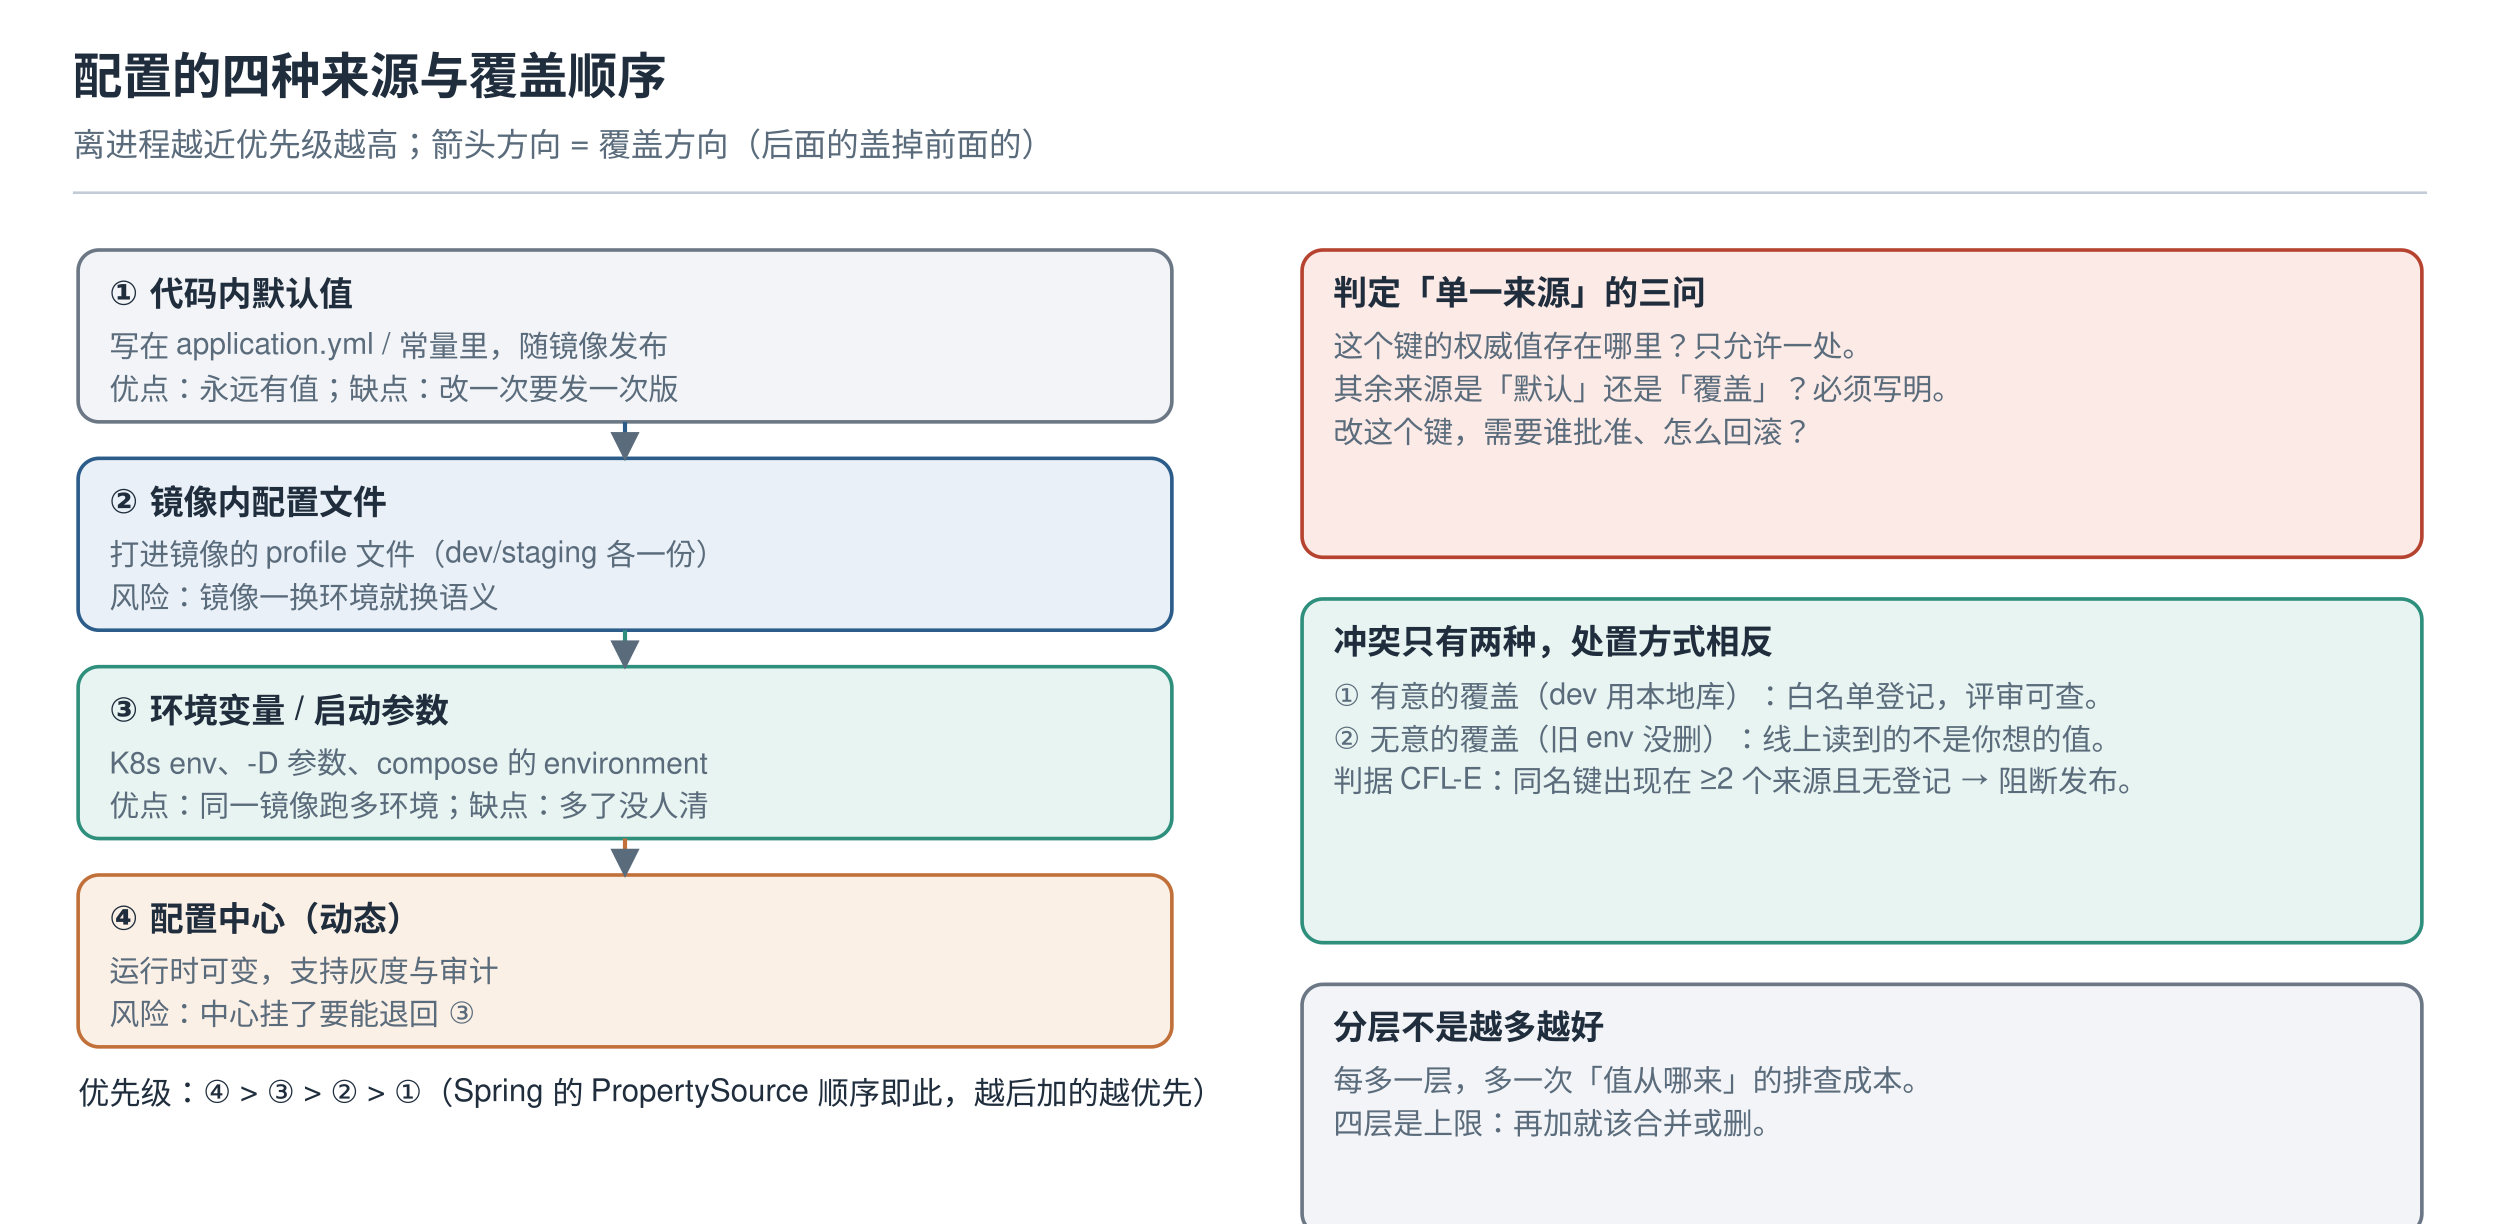
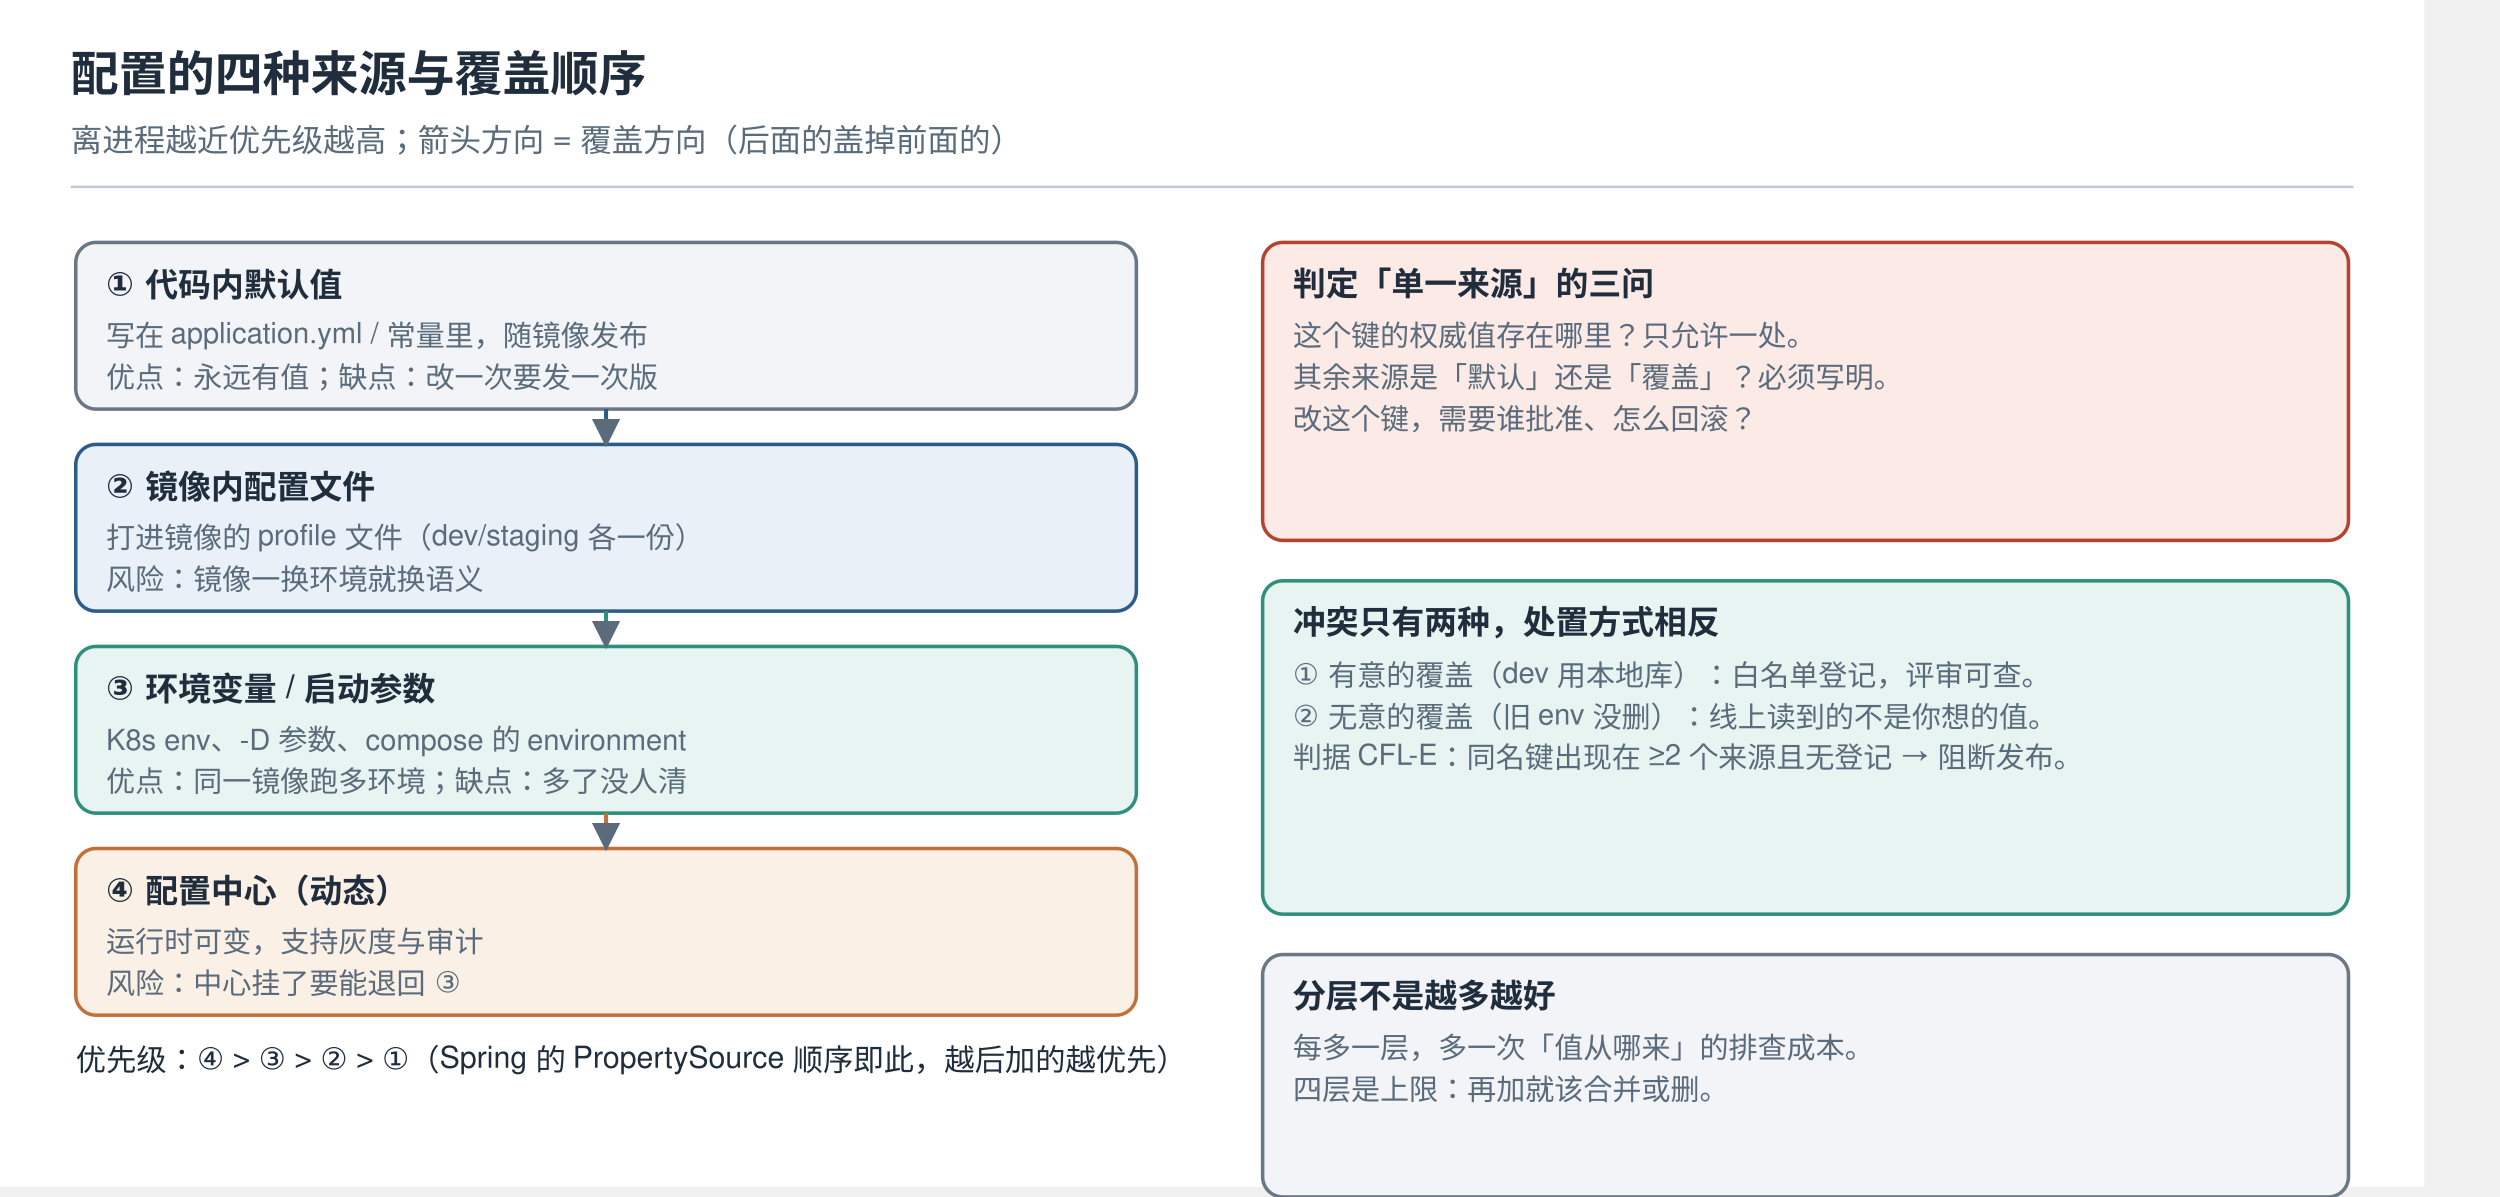
- <svg xmlns="http://www.w3.org/2000/svg" viewBox="0 0 960 470" width="960" height="470" font-family="Helvetica,Arial,PingFang SC,Microsoft YaHei,sans-serif">
+ <svg xmlns="http://www.w3.org/2000/svg" viewBox="0 0 990 474" width="990" height="474" font-family="Helvetica,Arial,PingFang SC,Microsoft YaHei,sans-serif">
  <defs>
    <marker id="ah" viewBox="0 0 10 10" refX="9" refY="5" markerWidth="7" markerHeight="7" orient="auto-start-reverse">
      <path d="M 0 0 L 10 5 L 0 10 z" fill="#5a6b7b" />
    </marker>
  </defs>
  <rect x="0" y="0" width="960" height="470" fill="#ffffff" />
  <text x="28" y="36" font-size="19" font-weight="700" fill="#1f2d3d">配置的四种来源与覆盖顺序</text>
  <text x="28" y="60" font-size="12.5" fill="#5a6b7b">离进程越近优先级越高；箭头方向 = 覆盖方向（后面的盖掉前面的）</text>
  <line x1="28" y1="74" x2="932" y2="74" stroke="#c3ccd6" stroke-width="1" />
  <rect x="30" y="96" width="420" height="66" rx="8" fill="#f2f4f7" stroke="#6b7785" stroke-width="1.4" />
  <text x="42" y="117" font-size="13" font-weight="700" fill="#1f2d3d">① 代码内默认值</text>
  <text x="42" y="137.0" font-size="11.5" fill="#5a6b7b">写在 application.yml / 常量里，随镜像发布</text>
  <text x="42" y="153.5" font-size="11.5" fill="#5a6b7b">优点：永远有值；缺点：改一次要发一次版</text>
  <rect x="30" y="176" width="420" height="66" rx="8" fill="#e9f0f7" stroke="#2b5c8a" stroke-width="1.4" />
  <text x="42" y="197" font-size="13" font-weight="700" fill="#1f2d3d">② 镜像内配置文件</text>
  <text x="42" y="217.0" font-size="11.5" fill="#5a6b7b">打进镜像的 profile 文件（dev/staging 各一份）</text>
  <text x="42" y="233.5" font-size="11.5" fill="#5a6b7b">风险：镜像一换环境就换语义</text>
  <line x1="240" y1="162" x2="240" y2="176" stroke="#2b5c8a" stroke-width="1.6" marker-end="url(#ah)" />
  <rect x="30" y="256" width="420" height="66" rx="8" fill="#e8f4f1" stroke="#2f8f7d" stroke-width="1.4" />
  <text x="42" y="277" font-size="13" font-weight="700" fill="#1f2d3d">③ 环境变量 / 启动参数</text>
  <text x="42" y="297.0" font-size="11.5" fill="#5a6b7b">K8s env、-D 参数、compose 的 environment</text>
  <text x="42" y="313.5" font-size="11.5" fill="#5a6b7b">优点：同一镜像跑多环境；缺点：多了没人清</text>
  <line x1="240" y1="242" x2="240" y2="256" stroke="#2f8f7d" stroke-width="1.6" marker-end="url(#ah)" />
  <rect x="30" y="336" width="420" height="66" rx="8" fill="#fbf0e6" stroke="#c2703a" stroke-width="1.4" />
  <text x="42" y="357" font-size="13" font-weight="700" fill="#1f2d3d">④ 配置中心（动态）</text>
  <text x="42" y="377.0" font-size="11.5" fill="#5a6b7b">运行时可变，支持灰度与审计</text>
  <text x="42" y="393.5" font-size="11.5" fill="#5a6b7b">风险：中心挂了要能退回 ③</text>
  <line x1="240" y1="322" x2="240" y2="336" stroke="#c2703a" stroke-width="1.6" marker-end="url(#ah)" />
  <text x="30" y="424" font-size="12" fill="#1f2d3d" text-anchor="start" font-weight="normal">优先级：④ &gt; ③ &gt; ② &gt; ①（Spring 的 PropertySource 顺序即此，越后加的越优先）</text>
  <rect x="500" y="96" width="430" height="118" rx="8" fill="#fbeae6" stroke="#b5432f" stroke-width="1.4" />
  <text x="512" y="117" font-size="13" font-weight="700" fill="#1f2d3d">判定「单一来源」的三问</text>
  <text x="512" y="137.0" font-size="11.5" fill="#5a6b7b">这个键的权威值存在哪里？只允许一处。</text>
  <text x="512" y="153.5" font-size="11.5" fill="#5a6b7b">其余来源是「默认」还是「覆盖」？必须写明。</text>
  <text x="512" y="170.0" font-size="11.5" fill="#5a6b7b">改这个键，需要谁批准、怎么回滚？</text>
  <rect x="500" y="230" width="430" height="132" rx="8" fill="#e8f4f1" stroke="#2f8f7d" stroke-width="1.4" />
  <text x="512" y="251" font-size="13" font-weight="700" fill="#1f2d3d">冲突只有两种，处置方式相反</text>
  <text x="512" y="271.0" font-size="11.5" fill="#5a6b7b">① 有意的覆盖（dev 用本地库）：白名单登记，评审可查。</text>
  <text x="512" y="287.5" font-size="11.5" fill="#5a6b7b">② 无意的覆盖（旧 env 没删）：线上读到的不是你想的值。</text>
  <text x="512" y="304.0" font-size="11.5" fill="#5a6b7b">判据 CFL-E：同名键出现在 ≥2 个来源且无登记 → 阻断发布。</text>
  <rect x="500" y="378" width="430" height="96" rx="8" fill="#f2f4f7" stroke="#6b7785" stroke-width="1.4" />
  <text x="512" y="399" font-size="13" font-weight="700" fill="#1f2d3d">分层不是越多越好</text>
  <text x="512" y="419.0" font-size="11.5" fill="#5a6b7b">每多一层，多一次「值从哪来」的排查成本。</text>
  <text x="512" y="435.5" font-size="11.5" fill="#5a6b7b">四层是上限：再加就该合并或删。</text>
</svg>
